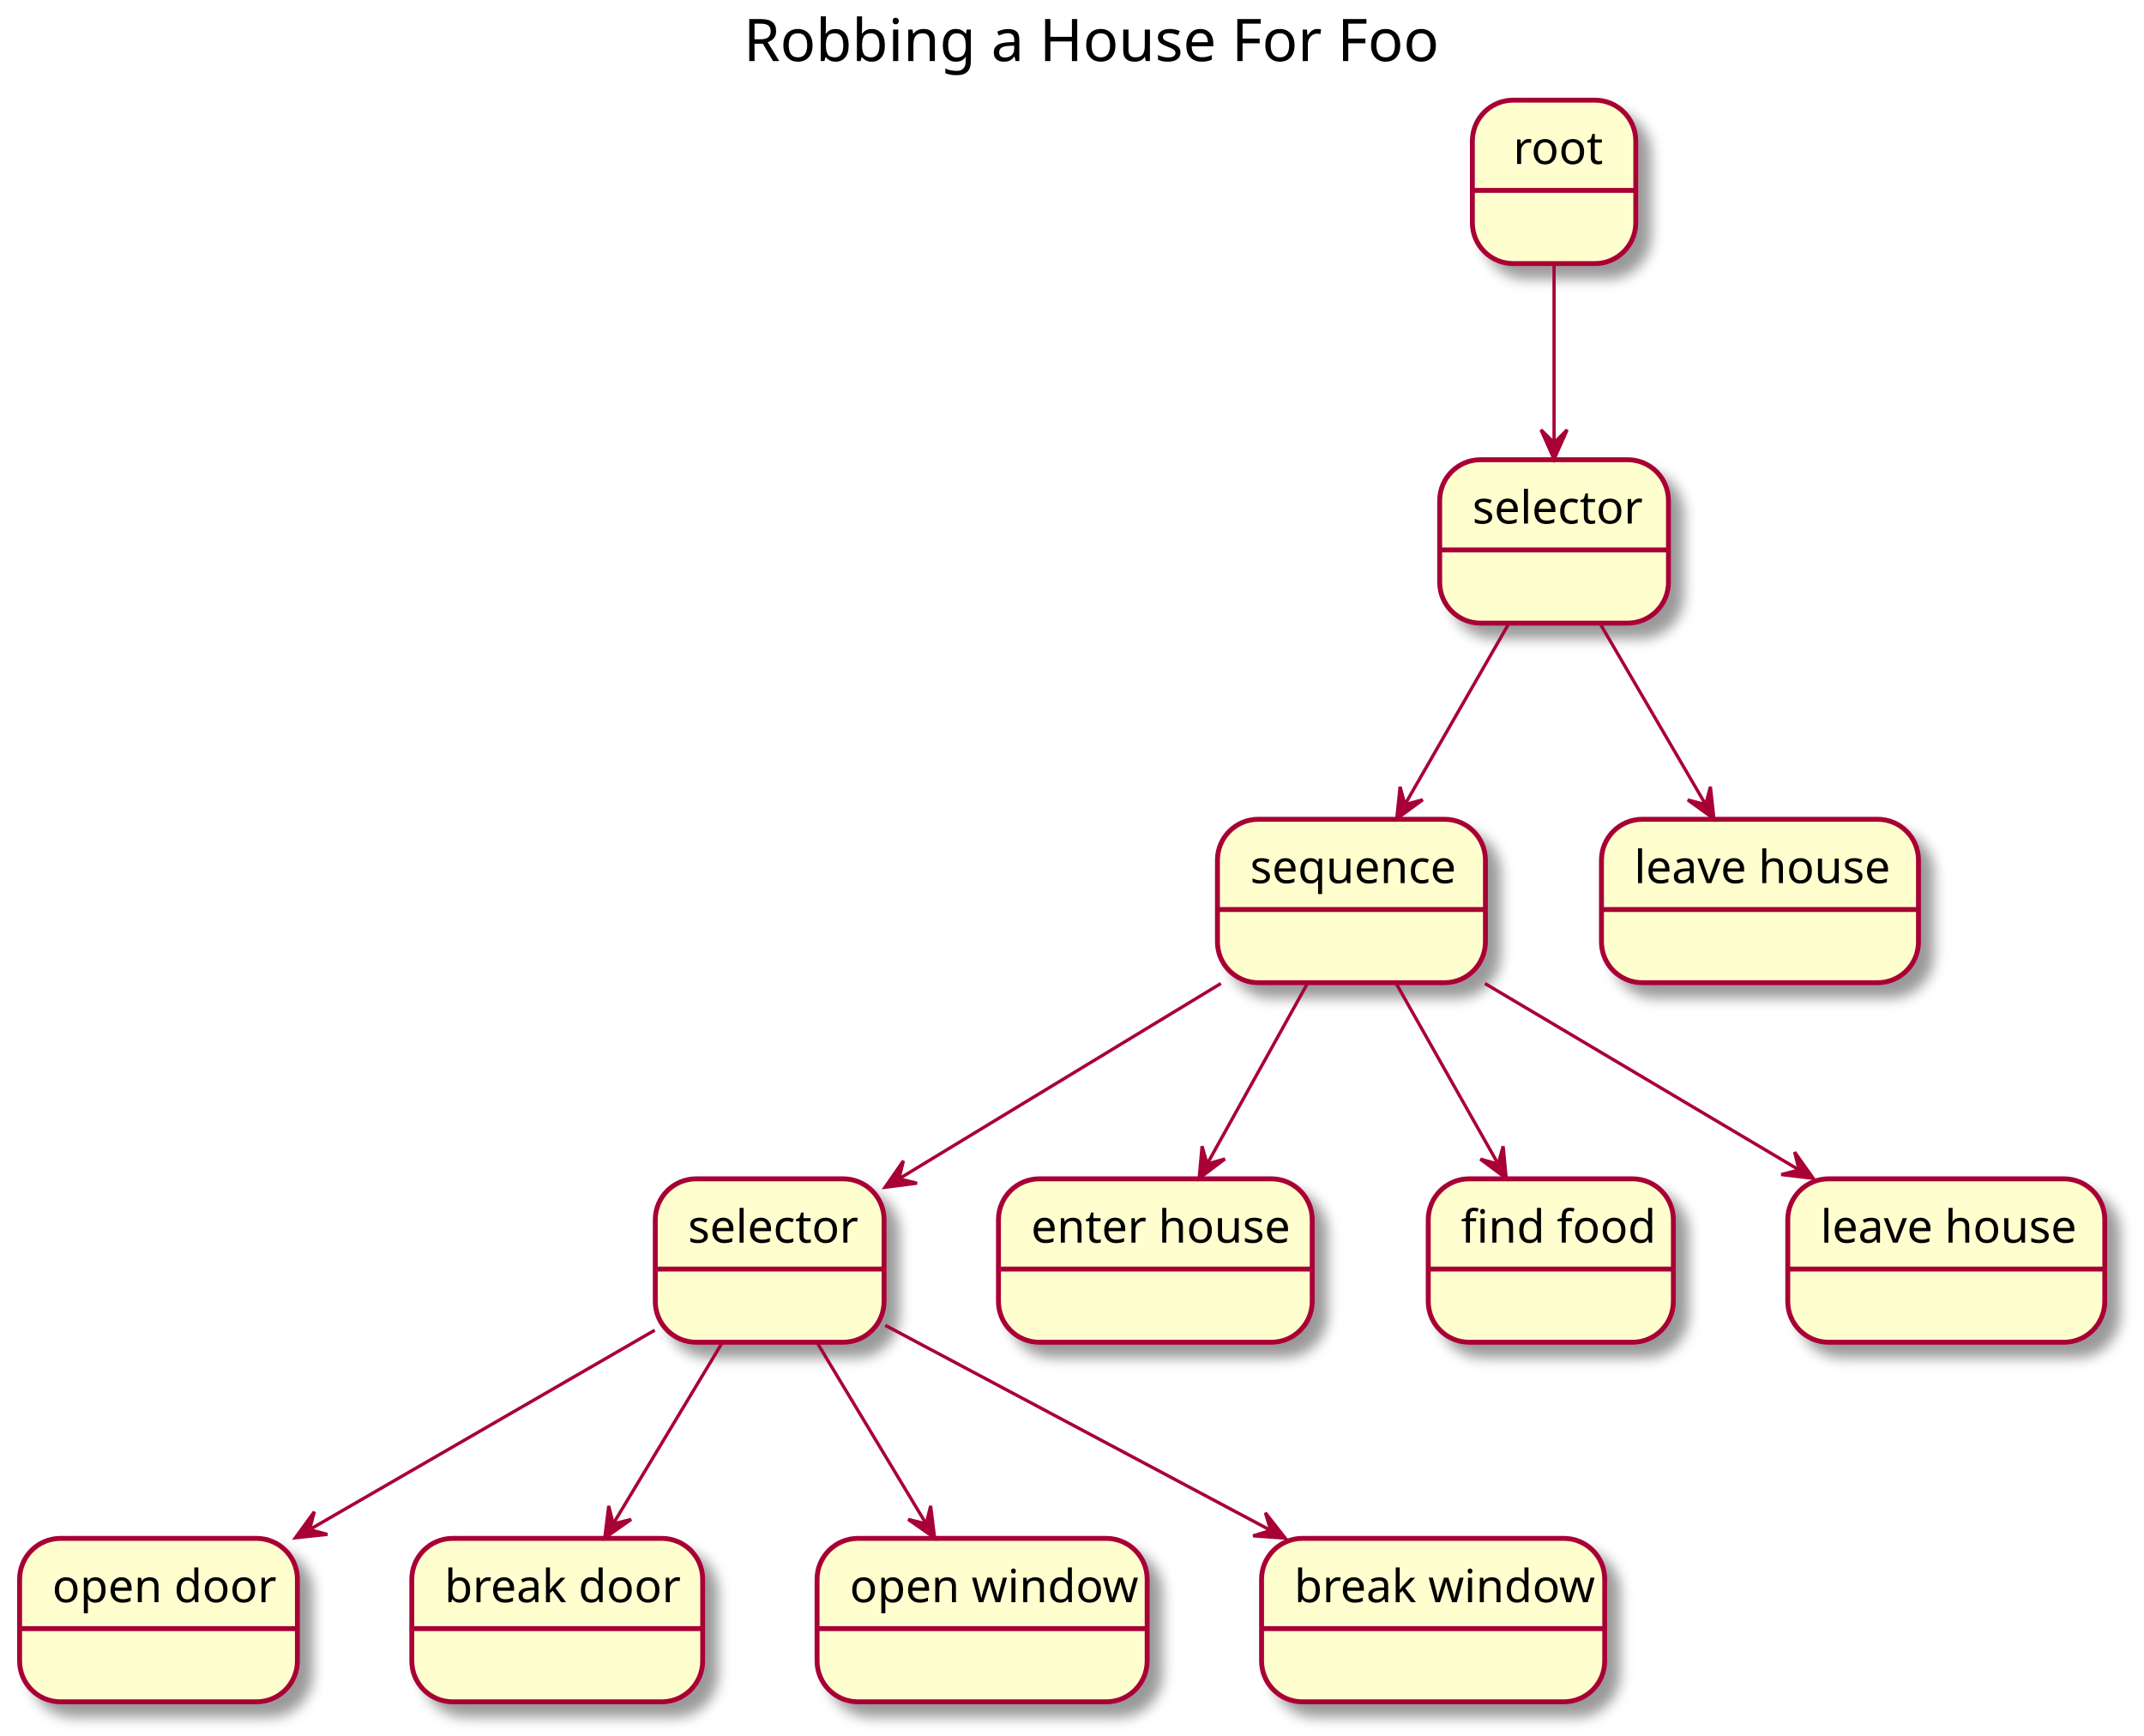
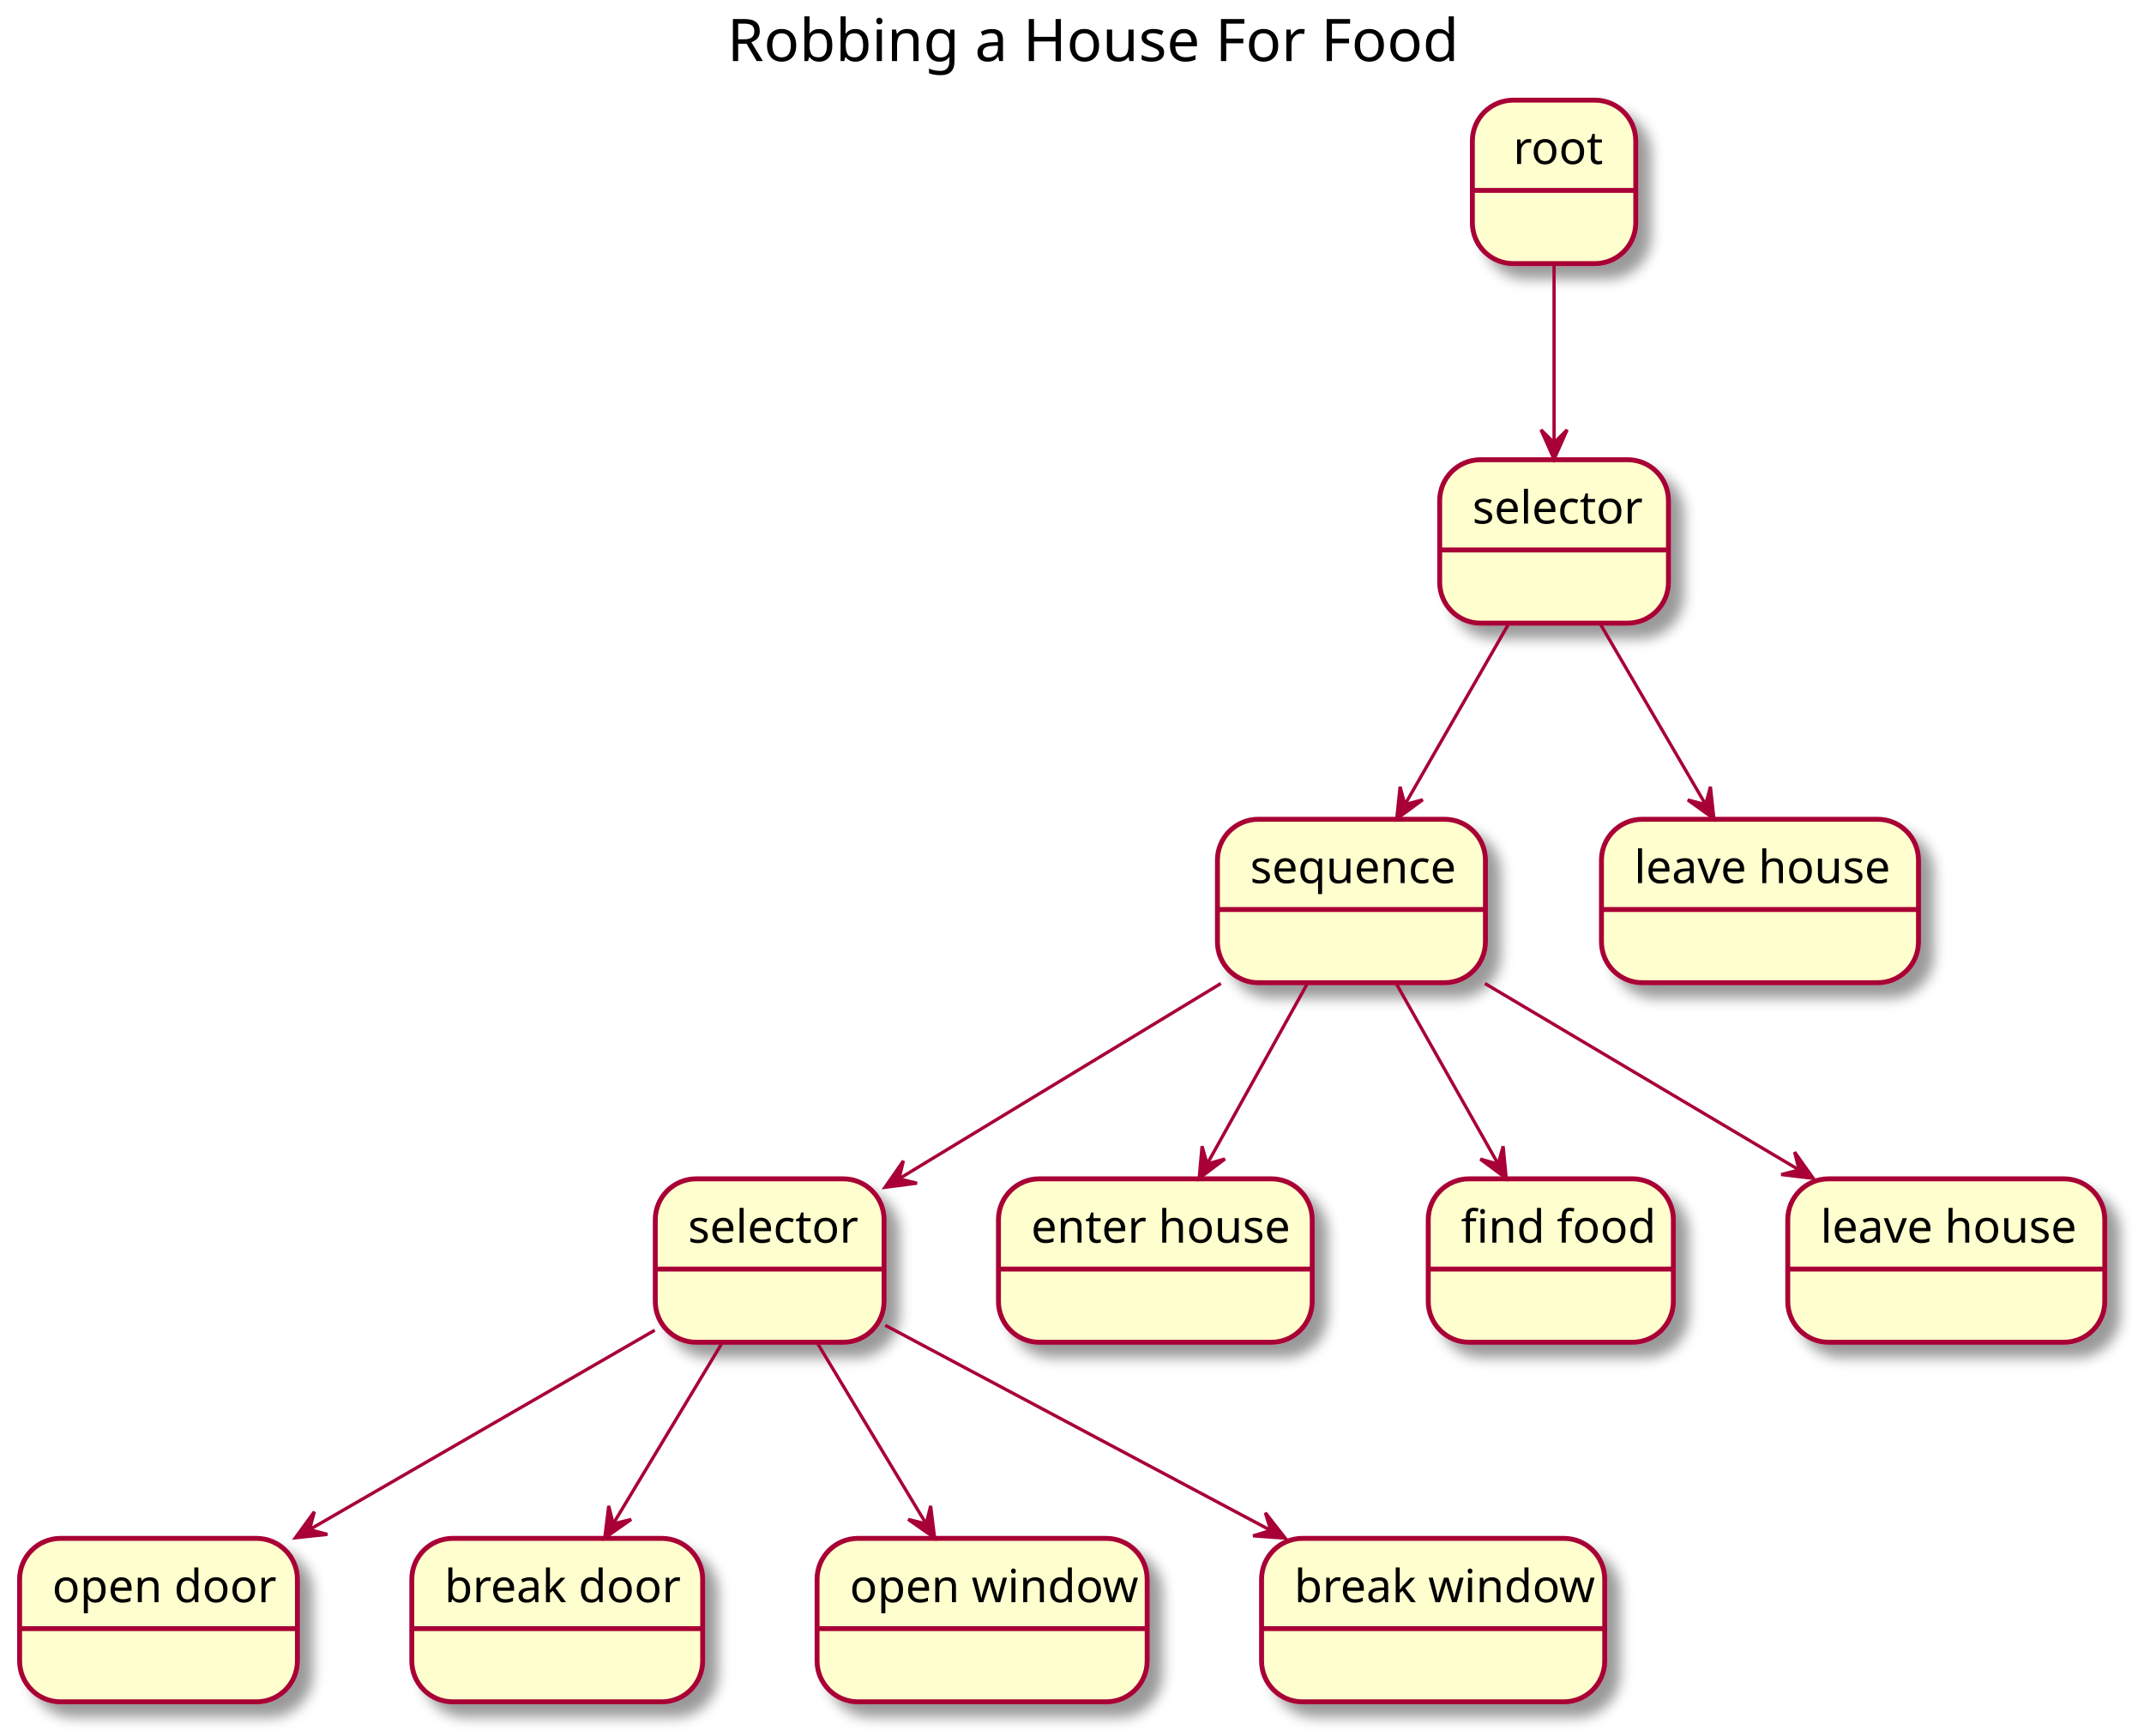
<svg xmlns="http://www.w3.org/2000/svg" contentScriptType="application/ecmascript" contentStyleType="text/css" height="531px" preserveAspectRatio="none" style="width:656px;height:531px;" version="1.1" viewBox="0 0 656 531" width="656px" zoomAndPan="magnify">
  <defs>
-     <filter height="300%" id="frvhpig6zppsf" width="300%" x="-1" y="-1">
+     <filter height="300%" id="f15c14s69ufkh3" width="300%" x="-1" y="-1">
      <feGaussianBlur result="blurOut" stdDeviation="2.0" />
      <feColorMatrix in="blurOut" result="blurOut2" type="matrix" values="0 0 0 0 0 0 0 0 0 0 0 0 0 0 0 0 0 0 .4 0" />
      <feOffset dx="4.0" dy="4.0" in="blurOut2" result="blurOut3" />
      <feBlend in="SourceGraphic" in2="blurOut3" mode="normal" />
    </filter>
  </defs>
  <g>
-     <text fill="#000000" font-family="sans-serif" font-size="18" lengthAdjust="spacingAndGlyphs" textLength="207" x="227.5" y="18.686">Robbing a House For Foo</text>
-     <rect fill="#FEFECE" filter="url(#frvhpig6zppsf)" height="50" rx="12.5" ry="12.5" style="stroke: #A80036; stroke-width: 1.5;" width="70" x="440.5" y="140.641" />
+     <text fill="#000000" font-family="sans-serif" font-size="18" lengthAdjust="spacingAndGlyphs" textLength="217" x="222.5" y="18.686">Robbing a House For Food</text>
+     <rect fill="#FEFECE" filter="url(#f15c14s69ufkh3)" height="50" rx="12.5" ry="12.5" style="stroke: #A80036; stroke-width: 1.5;" width="70" x="440.5" y="140.641" />
    <line style="stroke: #A80036; stroke-width: 1.5;" x1="440.5" x2="510.5" y1="168.25" y2="168.25" />
    <text fill="#000000" font-family="sans-serif" font-size="14" lengthAdjust="spacingAndGlyphs" textLength="50" x="450.5" y="160.174">selector</text>
-     <rect fill="#FEFECE" filter="url(#frvhpig6zppsf)" height="50" rx="12.5" ry="12.5" style="stroke: #A80036; stroke-width: 1.5;" width="82" x="372.5" y="250.641" />
+     <rect fill="#FEFECE" filter="url(#f15c14s69ufkh3)" height="50" rx="12.5" ry="12.5" style="stroke: #A80036; stroke-width: 1.5;" width="82" x="372.5" y="250.641" />
    <line style="stroke: #A80036; stroke-width: 1.5;" x1="372.5" x2="454.5" y1="278.25" y2="278.25" />
    <text fill="#000000" font-family="sans-serif" font-size="14" lengthAdjust="spacingAndGlyphs" textLength="62" x="382.5" y="270.174">sequence</text>
-     <rect fill="#FEFECE" filter="url(#frvhpig6zppsf)" height="50" rx="12.5" ry="12.5" style="stroke: #A80036; stroke-width: 1.5;" width="70" x="200.5" y="360.641" />
+     <rect fill="#FEFECE" filter="url(#f15c14s69ufkh3)" height="50" rx="12.5" ry="12.5" style="stroke: #A80036; stroke-width: 1.5;" width="70" x="200.5" y="360.641" />
    <line style="stroke: #A80036; stroke-width: 1.5;" x1="200.5" x2="270.5" y1="388.25" y2="388.25" />
    <text fill="#000000" font-family="sans-serif" font-size="14" lengthAdjust="spacingAndGlyphs" textLength="50" x="210.5" y="380.174">selector</text>
-     <rect fill="#FEFECE" filter="url(#frvhpig6zppsf)" height="50" rx="12.5" ry="12.5" style="stroke: #A80036; stroke-width: 1.5;" width="85" x="6" y="470.641" />
+     <rect fill="#FEFECE" filter="url(#f15c14s69ufkh3)" height="50" rx="12.5" ry="12.5" style="stroke: #A80036; stroke-width: 1.5;" width="85" x="6" y="470.641" />
    <line style="stroke: #A80036; stroke-width: 1.5;" x1="6" x2="91" y1="498.25" y2="498.25" />
    <text fill="#000000" font-family="sans-serif" font-size="14" lengthAdjust="spacingAndGlyphs" textLength="65" x="16" y="490.174">open door</text>
-     <rect fill="#FEFECE" filter="url(#frvhpig6zppsf)" height="50" rx="12.5" ry="12.5" style="stroke: #A80036; stroke-width: 1.5;" width="89" x="126" y="470.641" />
+     <rect fill="#FEFECE" filter="url(#f15c14s69ufkh3)" height="50" rx="12.5" ry="12.5" style="stroke: #A80036; stroke-width: 1.5;" width="89" x="126" y="470.641" />
    <line style="stroke: #A80036; stroke-width: 1.5;" x1="126" x2="215" y1="498.25" y2="498.25" />
    <text fill="#000000" font-family="sans-serif" font-size="14" lengthAdjust="spacingAndGlyphs" textLength="69" x="136" y="490.174">break door</text>
-     <rect fill="#FEFECE" filter="url(#frvhpig6zppsf)" height="50" rx="12.5" ry="12.5" style="stroke: #A80036; stroke-width: 1.5;" width="101" x="250" y="470.641" />
+     <rect fill="#FEFECE" filter="url(#f15c14s69ufkh3)" height="50" rx="12.5" ry="12.5" style="stroke: #A80036; stroke-width: 1.5;" width="101" x="250" y="470.641" />
    <line style="stroke: #A80036; stroke-width: 1.5;" x1="250" x2="351" y1="498.25" y2="498.25" />
    <text fill="#000000" font-family="sans-serif" font-size="14" lengthAdjust="spacingAndGlyphs" textLength="81" x="260" y="490.174">open window</text>
-     <rect fill="#FEFECE" filter="url(#frvhpig6zppsf)" height="50" rx="12.5" ry="12.5" style="stroke: #A80036; stroke-width: 1.5;" width="105" x="386" y="470.641" />
+     <rect fill="#FEFECE" filter="url(#f15c14s69ufkh3)" height="50" rx="12.5" ry="12.5" style="stroke: #A80036; stroke-width: 1.5;" width="105" x="386" y="470.641" />
    <line style="stroke: #A80036; stroke-width: 1.5;" x1="386" x2="491" y1="498.25" y2="498.25" />
    <text fill="#000000" font-family="sans-serif" font-size="14" lengthAdjust="spacingAndGlyphs" textLength="85" x="396" y="490.174">break window</text>
-     <rect fill="#FEFECE" filter="url(#frvhpig6zppsf)" height="50" rx="12.5" ry="12.5" style="stroke: #A80036; stroke-width: 1.5;" width="96" x="305.5" y="360.641" />
+     <rect fill="#FEFECE" filter="url(#f15c14s69ufkh3)" height="50" rx="12.5" ry="12.5" style="stroke: #A80036; stroke-width: 1.5;" width="96" x="305.5" y="360.641" />
    <line style="stroke: #A80036; stroke-width: 1.5;" x1="305.5" x2="401.5" y1="388.25" y2="388.25" />
    <text fill="#000000" font-family="sans-serif" font-size="14" lengthAdjust="spacingAndGlyphs" textLength="76" x="315.5" y="380.174">enter house</text>
-     <rect fill="#FEFECE" filter="url(#frvhpig6zppsf)" height="50" rx="12.5" ry="12.5" style="stroke: #A80036; stroke-width: 1.5;" width="75" x="437" y="360.641" />
+     <rect fill="#FEFECE" filter="url(#f15c14s69ufkh3)" height="50" rx="12.5" ry="12.5" style="stroke: #A80036; stroke-width: 1.5;" width="75" x="437" y="360.641" />
    <line style="stroke: #A80036; stroke-width: 1.5;" x1="437" x2="512" y1="388.25" y2="388.25" />
    <text fill="#000000" font-family="sans-serif" font-size="14" lengthAdjust="spacingAndGlyphs" textLength="55" x="447" y="380.174">find food</text>
-     <rect fill="#FEFECE" filter="url(#frvhpig6zppsf)" height="50" rx="12.5" ry="12.5" style="stroke: #A80036; stroke-width: 1.5;" width="97" x="547" y="360.641" />
+     <rect fill="#FEFECE" filter="url(#f15c14s69ufkh3)" height="50" rx="12.5" ry="12.5" style="stroke: #A80036; stroke-width: 1.5;" width="97" x="547" y="360.641" />
    <line style="stroke: #A80036; stroke-width: 1.5;" x1="547" x2="644" y1="388.25" y2="388.25" />
    <text fill="#000000" font-family="sans-serif" font-size="14" lengthAdjust="spacingAndGlyphs" textLength="77" x="557" y="380.174">leave house</text>
-     <rect fill="#FEFECE" filter="url(#frvhpig6zppsf)" height="50" rx="12.5" ry="12.5" style="stroke: #A80036; stroke-width: 1.5;" width="97" x="490" y="250.641" />
+     <rect fill="#FEFECE" filter="url(#f15c14s69ufkh3)" height="50" rx="12.5" ry="12.5" style="stroke: #A80036; stroke-width: 1.5;" width="97" x="490" y="250.641" />
    <line style="stroke: #A80036; stroke-width: 1.5;" x1="490" x2="587" y1="278.25" y2="278.25" />
    <text fill="#000000" font-family="sans-serif" font-size="14" lengthAdjust="spacingAndGlyphs" textLength="77" x="500" y="270.174">leave house</text>
-     <rect fill="#FEFECE" filter="url(#frvhpig6zppsf)" height="50" rx="12.5" ry="12.5" style="stroke: #A80036; stroke-width: 1.5;" width="50" x="450.5" y="30.641" />
+     <rect fill="#FEFECE" filter="url(#f15c14s69ufkh3)" height="50" rx="12.5" ry="12.5" style="stroke: #A80036; stroke-width: 1.5;" width="50" x="450.5" y="30.641" />
    <line style="stroke: #A80036; stroke-width: 1.5;" x1="450.5" x2="500.5" y1="58.25" y2="58.25" />
    <text fill="#000000" font-family="sans-serif" font-size="14" lengthAdjust="spacingAndGlyphs" textLength="25" x="463" y="50.174">root</text>
    <path d="M475.5,80.878 C475.5,96.998 475.5,118.262 475.5,135.332 " fill="none" id="root-&gt;selector1" style="stroke: #A80036; stroke-width: 1.0;" />
    <polygon fill="#A80036" points="475.5,140.485,479.5,131.485,475.5,135.485,471.5,131.485,475.5,140.485" style="stroke: #A80036; stroke-width: 1.0;" />
    <path d="M461.586,190.878 C452.253,207.136 439.914,228.629 430.073,245.773 " fill="none" id="selector1-&gt;sequence1" style="stroke: #A80036; stroke-width: 1.0;" />
    <polygon fill="#A80036" points="427.368,250.485,435.318,244.671,429.858,246.148,428.38,240.688,427.368,250.485" style="stroke: #A80036; stroke-width: 1.0;" />
    <path d="M373.553,300.878 C344.267,318.647 304.676,342.669 275.401,360.431 " fill="none" id="sequence1-&gt;selector2" style="stroke: #A80036; stroke-width: 1.0;" />
    <polygon fill="#A80036" points="270.794,363.227,280.563,361.976,275.068,360.632,276.412,355.137,270.794,363.227" style="stroke: #A80036; stroke-width: 1.0;" />
    <path d="M200.327,406.955 C170.457,424.206 127.364,449.093 94.713,467.95 " fill="none" id="selector2-&gt;openDoor1" style="stroke: #A80036; stroke-width: 1.0;" />
    <polygon fill="#A80036" points="90.381,470.453,100.175,469.415,94.711,467.952,96.174,462.488,90.381,470.453" style="stroke: #A80036; stroke-width: 1.0;" />
    <path d="M220.913,410.878 C211.128,427.136 198.192,448.629 187.875,465.772 " fill="none" id="selector2-&gt;breakDoor1" style="stroke: #A80036; stroke-width: 1.0;" />
    <polygon fill="#A80036" points="185.039,470.484,193.108,464.837,187.618,466.2,186.254,460.711,185.039,470.484" style="stroke: #A80036; stroke-width: 1.0;" />
    <path d="M250.087,410.878 C259.872,427.136 272.808,448.629 283.125,465.772 " fill="none" id="selector2-&gt;openWindow1" style="stroke: #A80036; stroke-width: 1.0;" />
    <polygon fill="#A80036" points="285.961,470.484,284.746,460.711,283.382,466.2,277.892,464.837,285.961,470.484" style="stroke: #A80036; stroke-width: 1.0;" />
    <path d="M270.86,405.453 C303.365,422.746 351.901,448.568 388.395,467.984 " fill="none" id="selector2-&gt;breakWindow1" style="stroke: #A80036; stroke-width: 1.0;" />
    <polygon fill="#A80036" points="393.235,470.559,387.168,462.8,388.821,468.21,383.411,469.863,393.235,470.559" style="stroke: #A80036; stroke-width: 1.0;" />
    <path d="M400.035,300.878 C391.003,317.136 379.062,338.629 369.538,355.773 " fill="none" id="sequence1-&gt;enterHouse1" style="stroke: #A80036; stroke-width: 1.0;" />
    <polygon fill="#A80036" points="366.92,360.485,374.788,354.561,369.349,356.114,367.796,350.675,366.92,360.485" style="stroke: #A80036; stroke-width: 1.0;" />
    <path d="M427.19,300.878 C436.372,317.136 448.512,338.629 458.195,355.773 " fill="none" id="sequence1-&gt;findFood1" style="stroke: #A80036; stroke-width: 1.0;" />
    <polygon fill="#A80036" points="460.856,360.485,459.912,350.681,458.397,356.131,452.946,354.616,460.856,360.485" style="stroke: #A80036; stroke-width: 1.0;" />
    <path d="M454.344,300.878 C482.796,317.762 520.761,340.29 550.151,357.731 " fill="none" id="sequence1-&gt;leaveHouse1" style="stroke: #A80036; stroke-width: 1.0;" />
    <polygon fill="#A80036" points="554.792,360.485,549.093,352.452,550.492,357.933,545.011,359.332,554.792,360.485" style="stroke: #A80036; stroke-width: 1.0;" />
    <path d="M489.638,190.878 C499.122,207.136 511.66,228.629 521.66,245.773 " fill="none" id="selector1-&gt;leaveHouse2" style="stroke: #A80036; stroke-width: 1.0;" />
    <polygon fill="#A80036" points="524.409,250.485,523.33,240.695,521.89,246.166,516.42,244.725,524.409,250.485" style="stroke: #A80036; stroke-width: 1.0;" />
  </g>
</svg>
